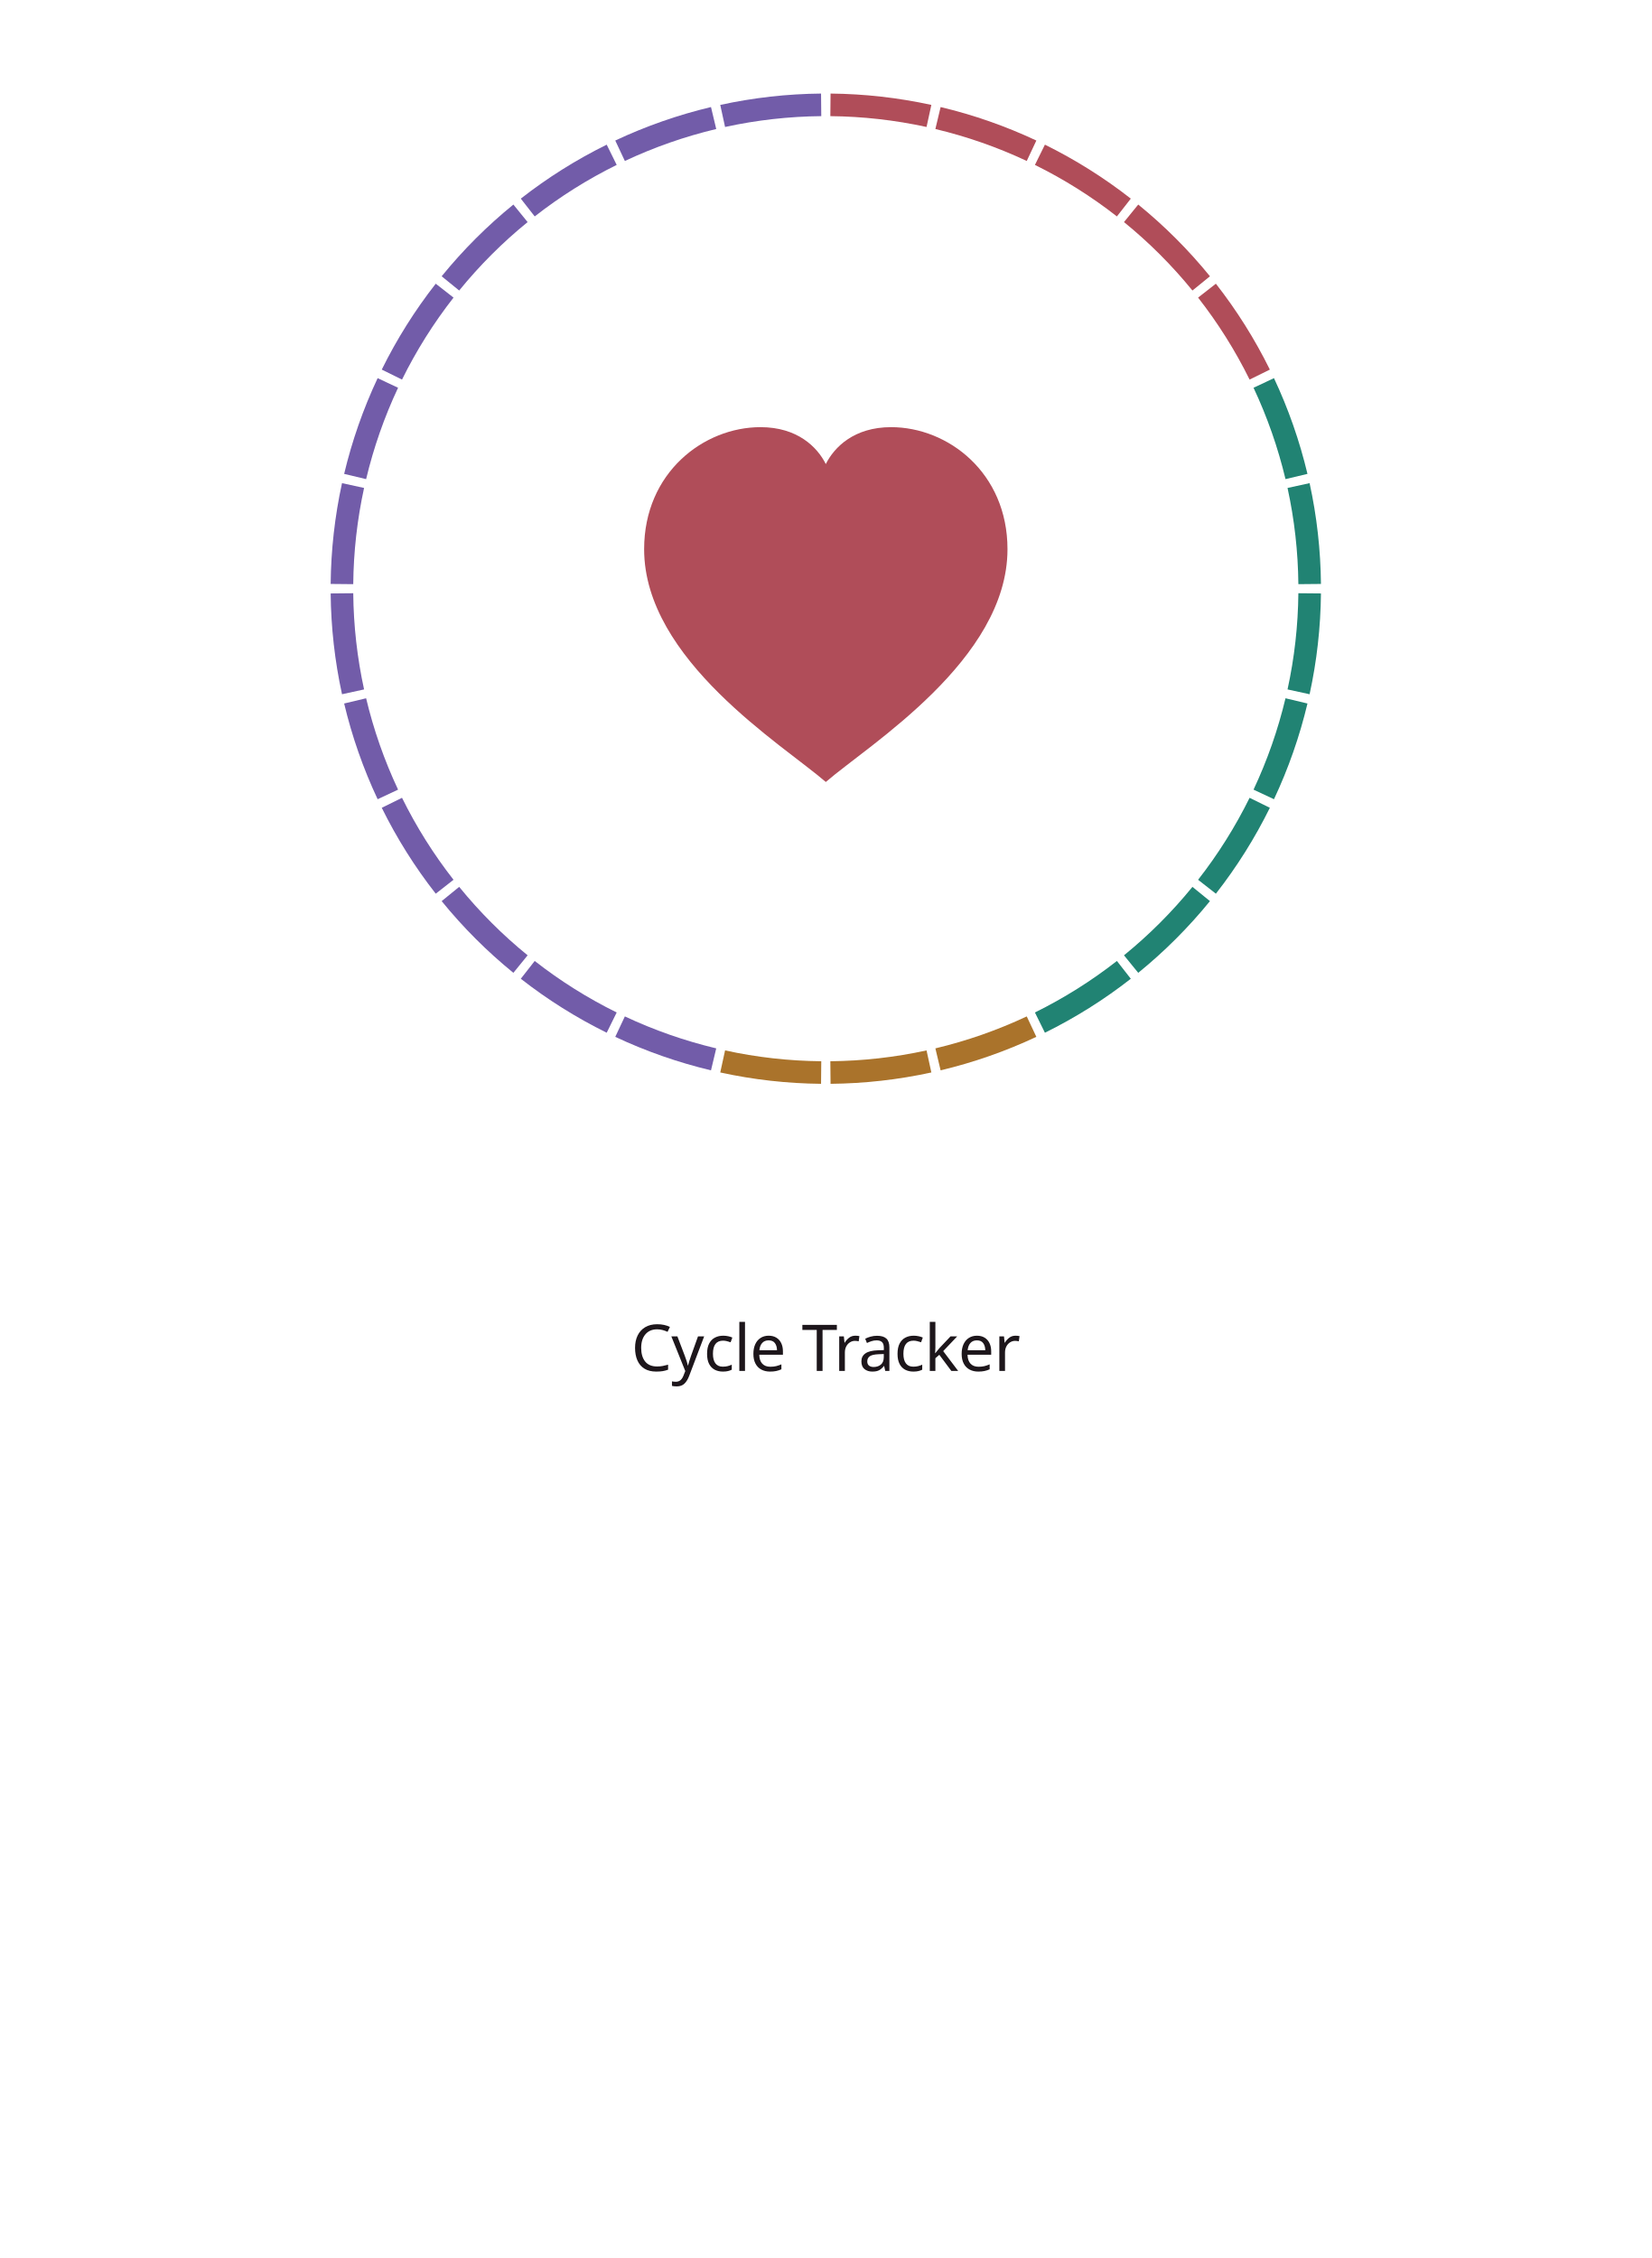
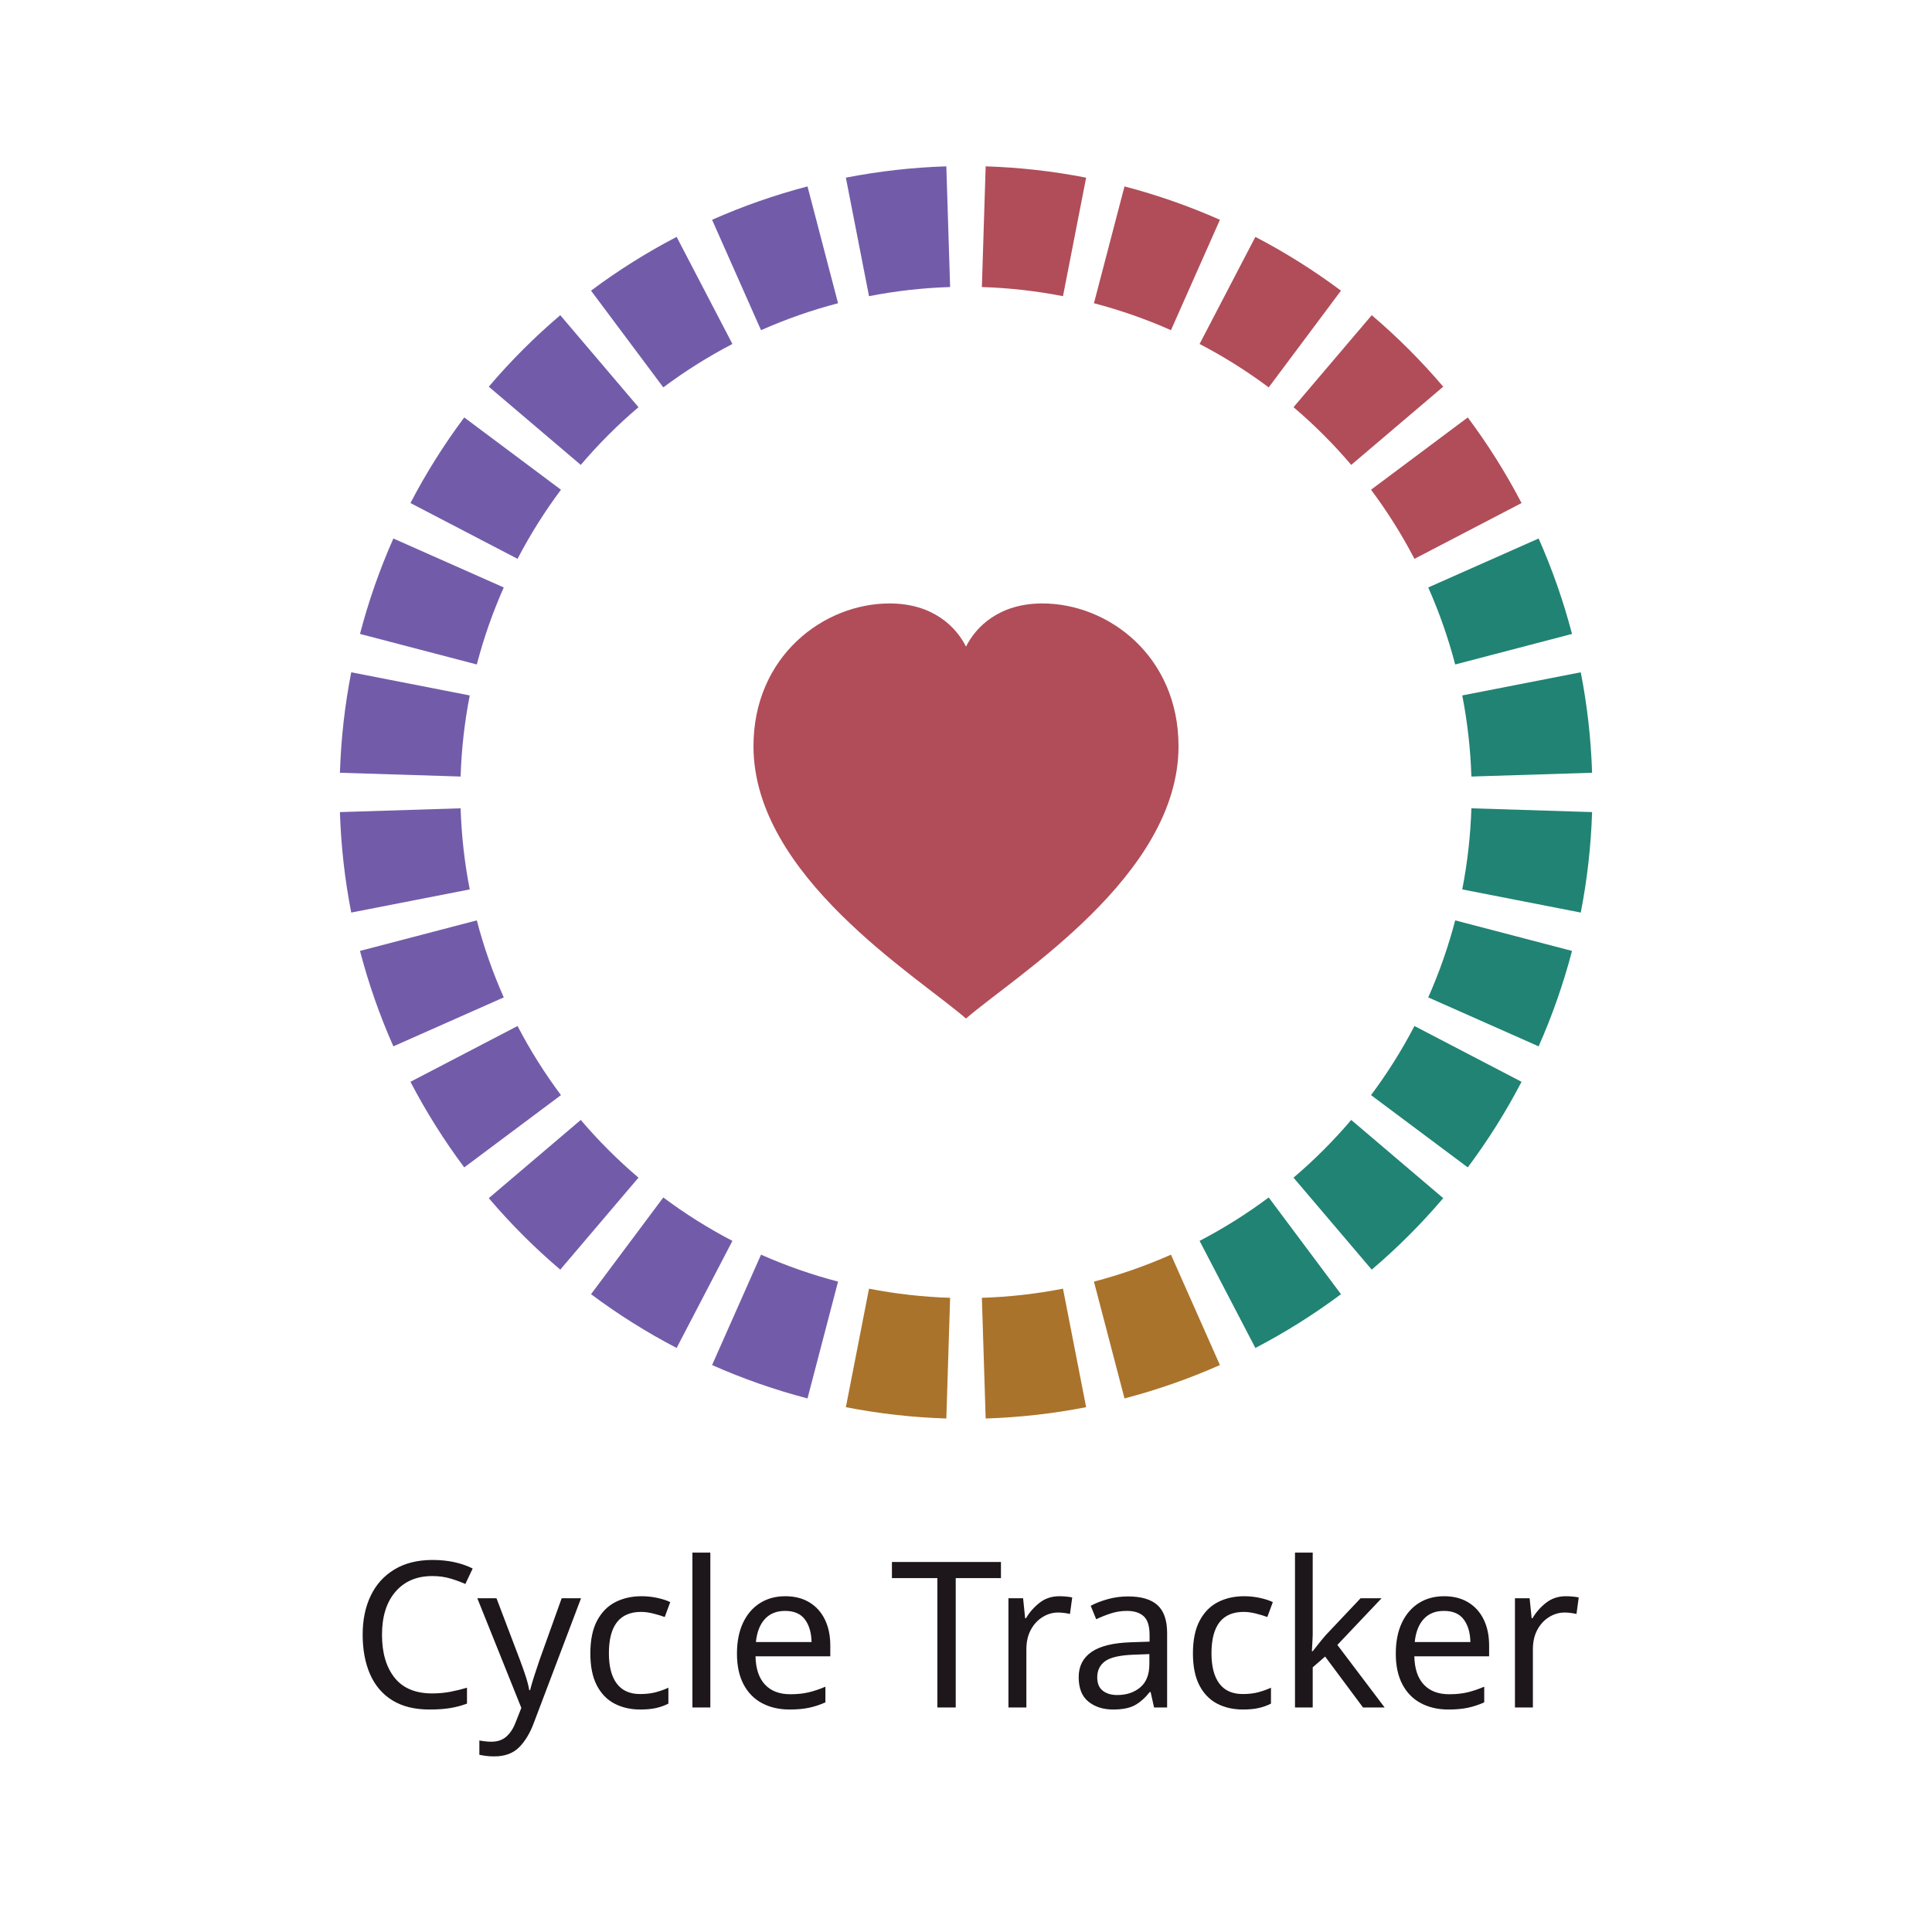
- <svg xmlns="http://www.w3.org/2000/svg" viewBox="0 0 1024 1400" width="1024" height="1400">
-   <g transform="translate(512 365)" fill="none" stroke-width="14">
-     <path d="M 2.88 -299.99 A 300 300 0 0 1 63.95 -293.11" stroke="#B04D59" />
-     <path d="M 69.56 -291.82 A 300 300 0 0 1 127.56 -271.53" stroke="#B04D59" />
-     <path d="M 132.75 -269.03 A 300 300 0 0 1 184.79 -236.33" stroke="#B04D59" />
-     <path d="M 189.29 -232.74 A 300 300 0 0 1 232.74 -189.29" stroke="#B04D59" />
-     <path d="M 236.33 -184.79 A 300 300 0 0 1 269.03 -132.75" stroke="#B04D59" />
-     <path d="M 271.53 -127.56 A 300 300 0 0 1 291.82 -69.56" stroke="#218373" />
-     <path d="M 293.11 -63.95 A 300 300 0 0 1 299.99 -2.88" stroke="#218373" />
-     <path d="M 299.99 2.88 A 300 300 0 0 1 293.11 63.95" stroke="#218373" />
-     <path d="M 291.82 69.56 A 300 300 0 0 1 271.53 127.56" stroke="#218373" />
-     <path d="M 269.03 132.75 A 300 300 0 0 1 236.33 184.79" stroke="#218373" />
-     <path d="M 232.74 189.29 A 300 300 0 0 1 189.29 232.74" stroke="#218373" />
-     <path d="M 184.79 236.33 A 300 300 0 0 1 132.75 269.03" stroke="#218373" />
-     <path d="M 127.56 271.53 A 300 300 0 0 1 69.56 291.82" stroke="#AA732B" />
-     <path d="M 63.95 293.11 A 300 300 0 0 1 2.88 299.99" stroke="#AA732B" />
-     <path d="M -2.88 299.99 A 300 300 0 0 1 -63.95 293.11" stroke="#AA732B" />
-     <path d="M -69.56 291.82 A 300 300 0 0 1 -127.56 271.53" stroke="#725CA9" />
-     <path d="M -132.75 269.03 A 300 300 0 0 1 -184.79 236.33" stroke="#725CA9" />
-     <path d="M -189.29 232.74 A 300 300 0 0 1 -232.74 189.29" stroke="#725CA9" />
-     <path d="M -236.33 184.79 A 300 300 0 0 1 -269.03 132.75" stroke="#725CA9" />
-     <path d="M -271.53 127.56 A 300 300 0 0 1 -291.82 69.56" stroke="#725CA9" />
-     <path d="M -293.11 63.95 A 300 300 0 0 1 -299.99 2.88" stroke="#725CA9" />
-     <path d="M -299.99 -2.88 A 300 300 0 0 1 -293.11 -63.95" stroke="#725CA9" />
-     <path d="M -291.82 -69.56 A 300 300 0 0 1 -271.53 -127.56" stroke="#725CA9" />
-     <path d="M -269.03 -132.75 A 300 300 0 0 1 -236.33 -184.79" stroke="#725CA9" />
-     <path d="M -232.74 -189.29 A 300 300 0 0 1 -189.29 -232.74" stroke="#725CA9" />
-     <path d="M -184.79 -236.33 A 300 300 0 0 1 -132.75 -269.03" stroke="#725CA9" />
-     <path d="M -127.56 -271.53 A 300 300 0 0 1 -69.56 -291.82" stroke="#725CA9" />
-     <path d="M -63.95 -293.11 A 300 300 0 0 1 -2.88 -299.99" stroke="#725CA9" />
+ <svg xmlns="http://www.w3.org/2000/svg" viewBox="0 0 1024 1024" width="1024" height="1024">
+   <g transform="translate(0 -92)">
+     <g transform="translate(512 512)" fill="none" stroke-width="64">
+       <path d="M 9.42 -299.85 A 300 300 0 0 1 57.54 -294.43" stroke="#B04D59" />
+       <path d="M 75.91 -290.24 A 300 300 0 0 1 121.61 -274.25" stroke="#B04D59" />
+       <path d="M 138.59 -266.07 A 300 300 0 0 1 179.59 -240.31" stroke="#B04D59" />
+       <path d="M 194.32 -228.56 A 300 300 0 0 1 228.56 -194.32" stroke="#B04D59" />
+       <path d="M 240.31 -179.59 A 300 300 0 0 1 266.07 -138.59" stroke="#B04D59" />
+       <path d="M 274.25 -121.61 A 300 300 0 0 1 290.24 -75.91" stroke="#218373" />
+       <path d="M 294.43 -57.54 A 300 300 0 0 1 299.85 -9.42" stroke="#218373" />
+       <path d="M 299.85 9.42 A 300 300 0 0 1 294.43 57.54" stroke="#218373" />
+       <path d="M 290.24 75.91 A 300 300 0 0 1 274.25 121.61" stroke="#218373" />
+       <path d="M 266.07 138.59 A 300 300 0 0 1 240.31 179.59" stroke="#218373" />
+       <path d="M 228.56 194.32 A 300 300 0 0 1 194.32 228.56" stroke="#218373" />
+       <path d="M 179.59 240.31 A 300 300 0 0 1 138.59 266.07" stroke="#218373" />
+       <path d="M 121.61 274.25 A 300 300 0 0 1 75.91 290.24" stroke="#AA732B" />
+       <path d="M 57.54 294.43 A 300 300 0 0 1 9.42 299.85" stroke="#AA732B" />
+       <path d="M -9.42 299.85 A 300 300 0 0 1 -57.54 294.43" stroke="#AA732B" />
+       <path d="M -75.91 290.24 A 300 300 0 0 1 -121.61 274.25" stroke="#725CA9" />
+       <path d="M -138.59 266.07 A 300 300 0 0 1 -179.59 240.31" stroke="#725CA9" />
+       <path d="M -194.32 228.56 A 300 300 0 0 1 -228.56 194.32" stroke="#725CA9" />
+       <path d="M -240.31 179.59 A 300 300 0 0 1 -266.07 138.59" stroke="#725CA9" />
+       <path d="M -274.25 121.61 A 300 300 0 0 1 -290.24 75.91" stroke="#725CA9" />
+       <path d="M -294.43 57.54 A 300 300 0 0 1 -299.85 9.42" stroke="#725CA9" />
+       <path d="M -299.85 -9.42 A 300 300 0 0 1 -294.43 -57.54" stroke="#725CA9" />
+       <path d="M -290.24 -75.91 A 300 300 0 0 1 -274.25 -121.61" stroke="#725CA9" />
+       <path d="M -266.07 -138.59 A 300 300 0 0 1 -240.31 -179.59" stroke="#725CA9" />
+       <path d="M -228.56 -194.32 A 300 300 0 0 1 -194.32 -228.56" stroke="#725CA9" />
+       <path d="M -179.59 -240.31 A 300 300 0 0 1 -138.59 -266.07" stroke="#725CA9" />
+       <path d="M -121.61 -274.25 A 300 300 0 0 1 -75.91 -290.24" stroke="#725CA9" />
+       <path d="M -57.54 -294.43 A 300 300 0 0 1 -9.42 -299.85" stroke="#725CA9" />
+     </g>
+     <g transform="translate(512 528) scale(0.88)">
+       <path d="M 0 118 C -30 92 -128 32 -128 -46 C -128 -100 -86 -132 -46 -132 C -20 -132 -6 -118 0 -106 C 6 -118 20 -132 46 -132 C 86 -132 128 -100 128 -46 C 128 32 30 92 0 118 Z" fill="#B04D59" />
+     </g>
  </g>
-   <g transform="translate(512 381) scale(0.88)">
-     <path d="M 0 118 C -30 92 -128 32 -128 -46 C -128 -100 -86 -132 -46 -132 C -20 -132 -6 -118 0 -106 C 6 -118 20 -132 46 -132 C 86 -132 128 -100 128 -46 C 128 32 30 92 0 118 Z" fill="#B04D59" />
-   </g>
-   <text x="512" y="850" text-anchor="middle" font-family="Manrope" font-weight="300" font-size="40" letter-spacing="-0.4" fill="#1D161B">Cycle Tracker</text>
+   <text x="512" y="905" text-anchor="middle" font-family="Manrope" font-weight="300" font-size="108" letter-spacing="-1" fill="#1D161B">Cycle Tracker</text>
</svg>
